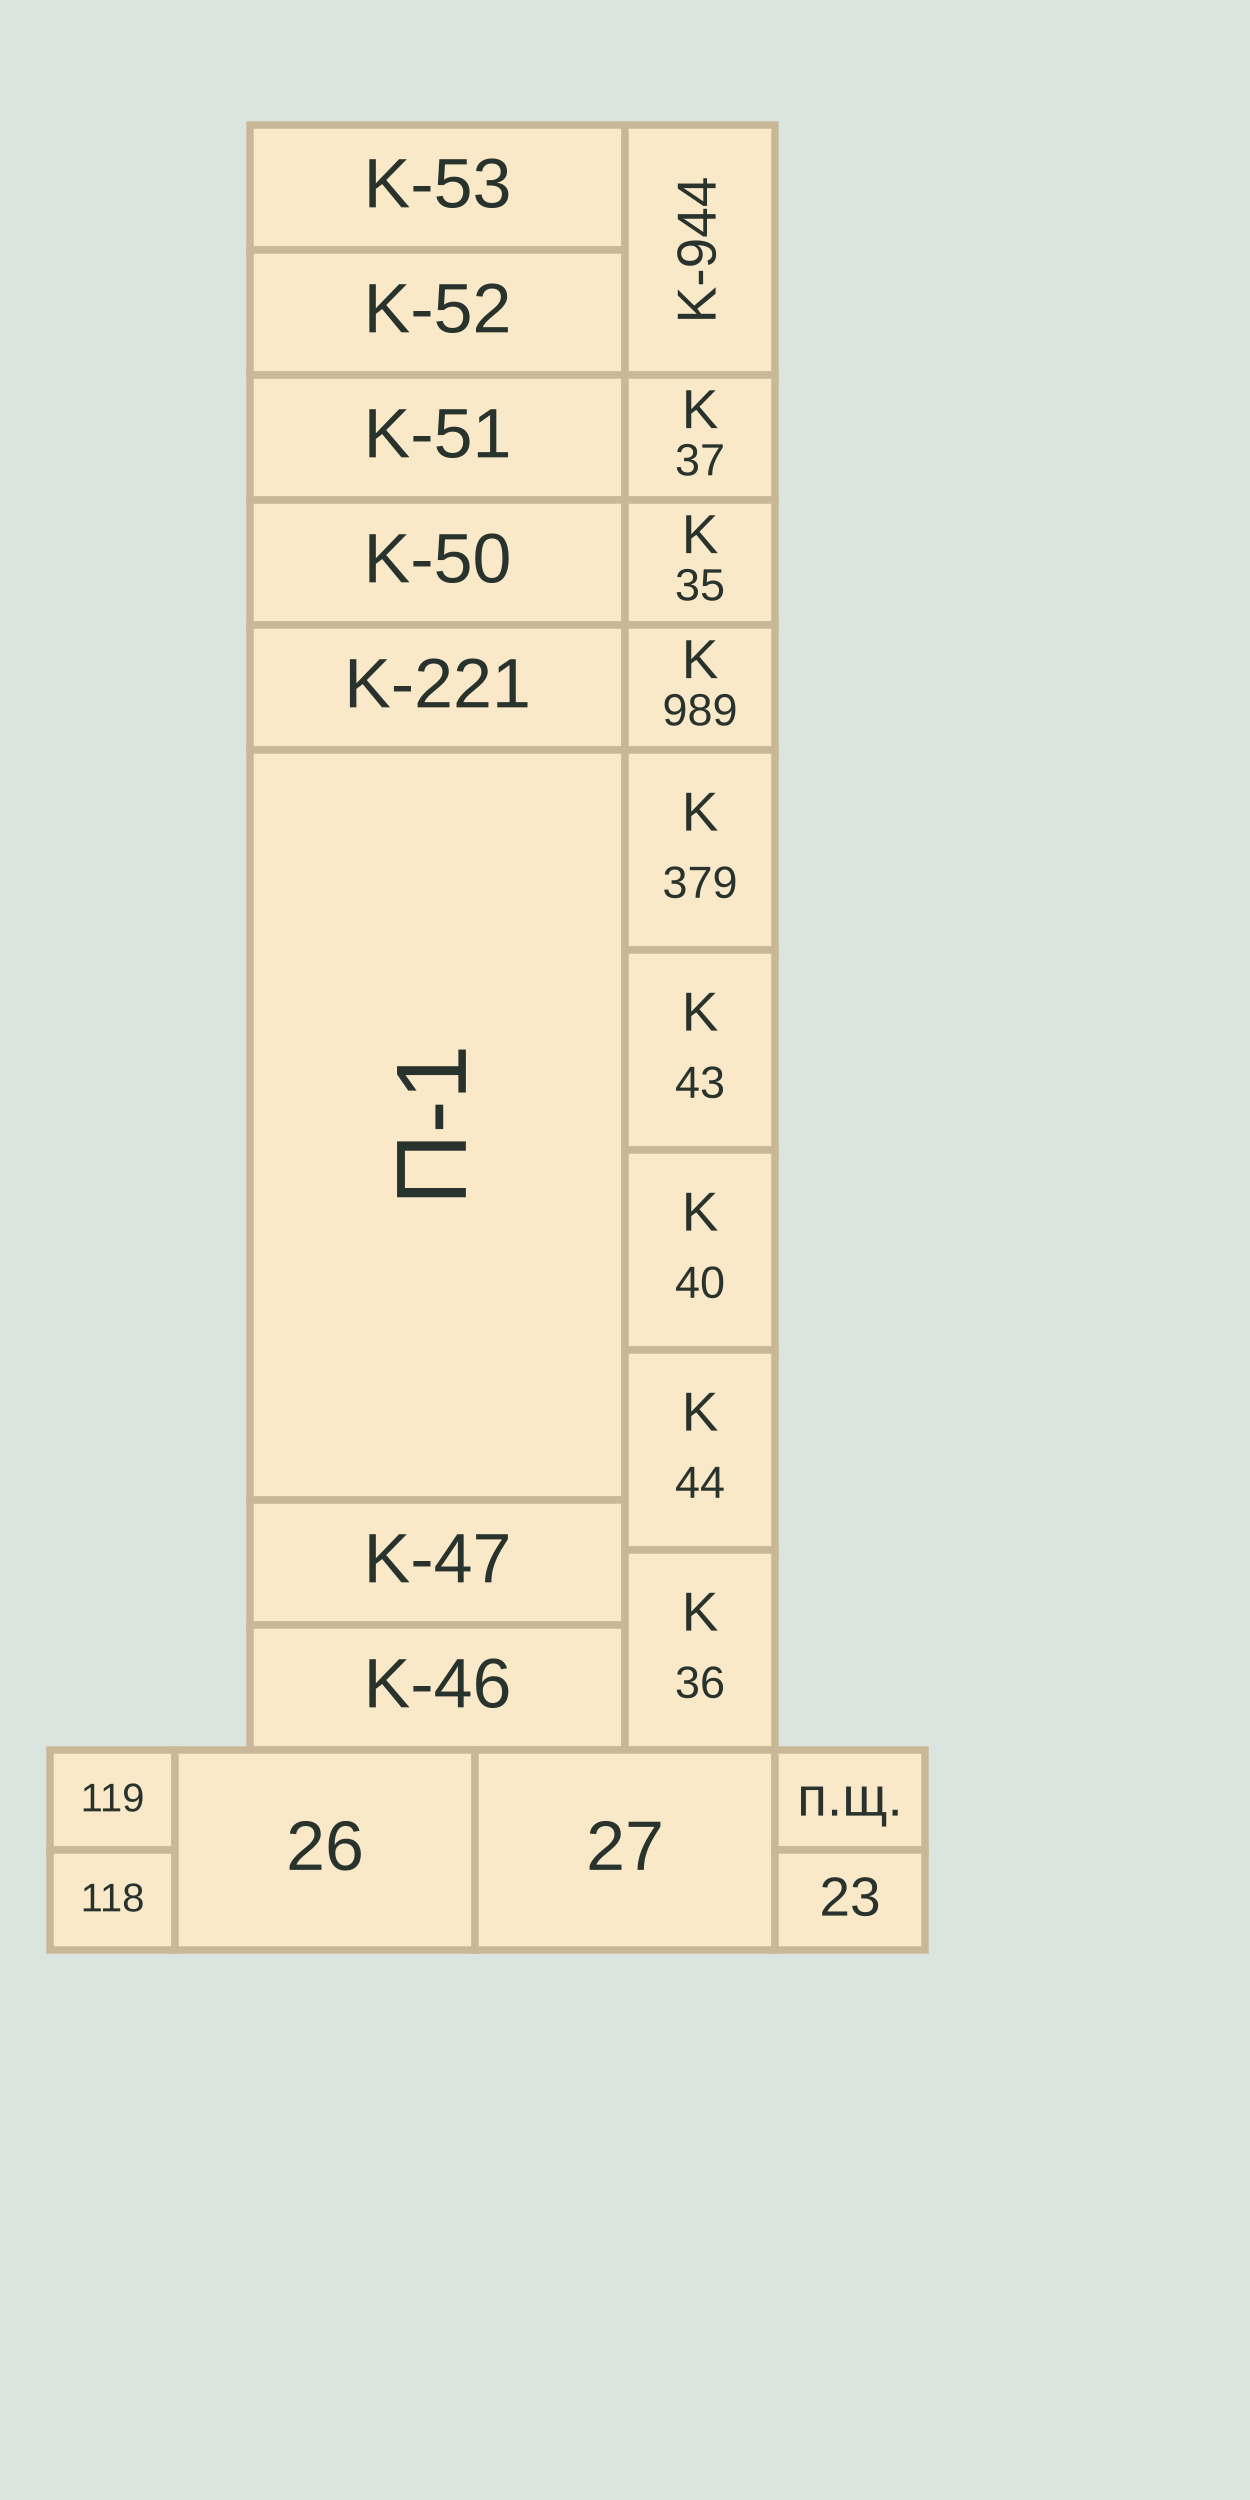
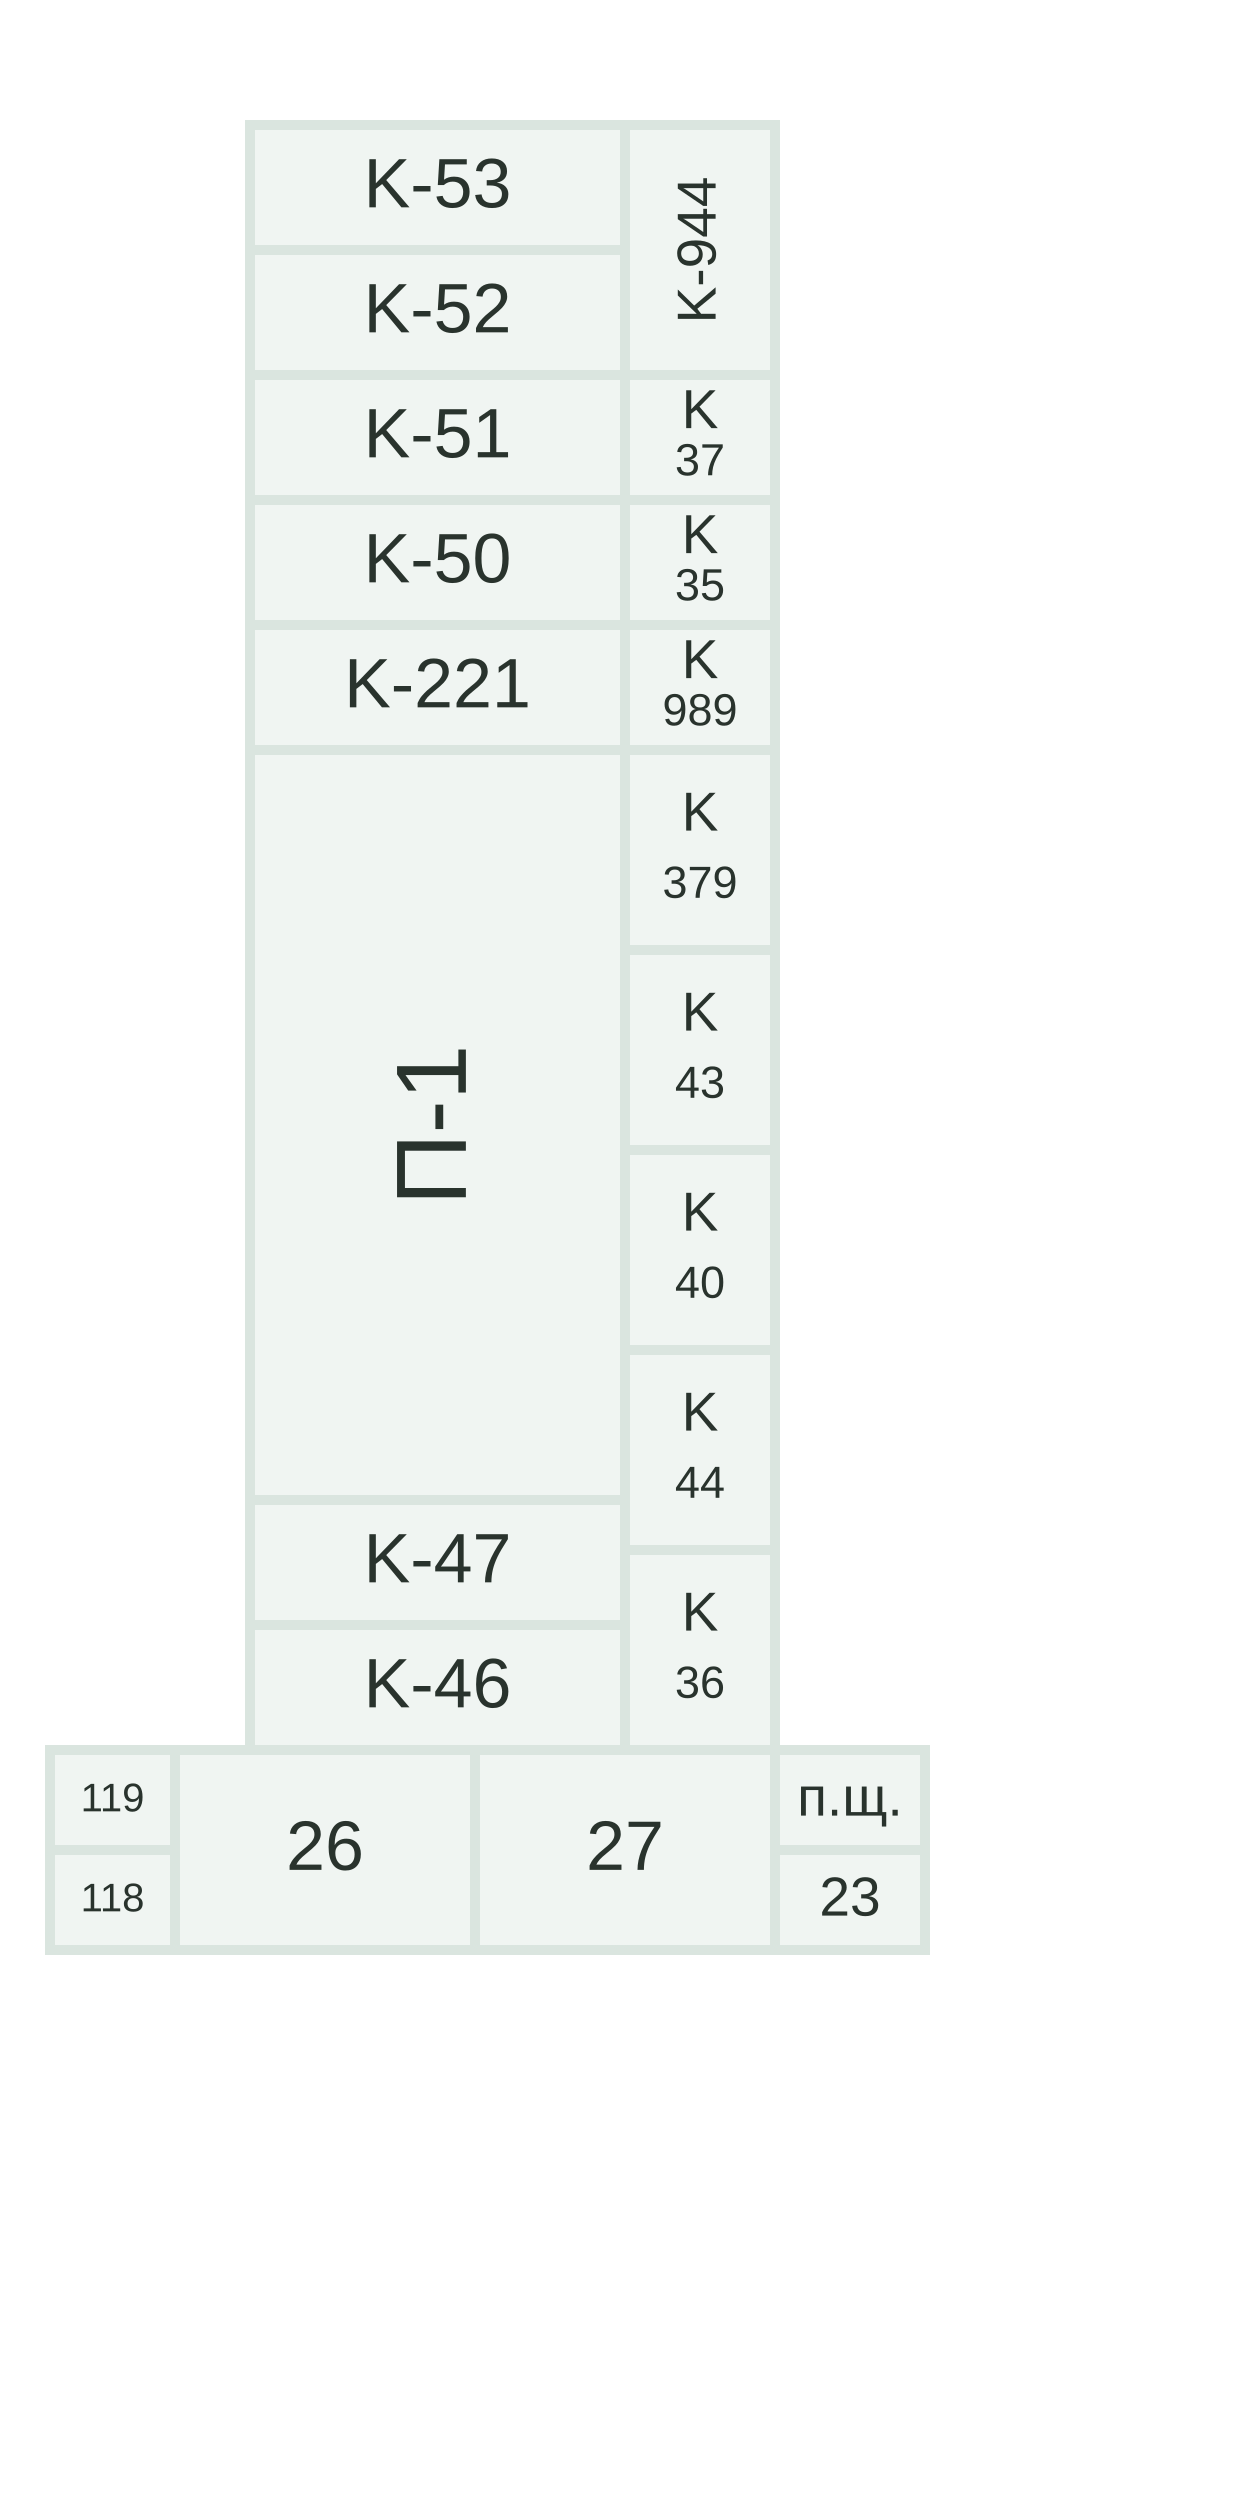
<svg xmlns="http://www.w3.org/2000/svg" width="250" height="500" viewBox="0 0 250 500" fill="none" font-family="Arial, sans-serif">
-   <rect width="250" height="500" fill="#DAE5DF" />
-   <g stroke="#c8b898" stroke-width="1.5">
-     <rect x="50" y="25" width="75" height="25" fill="#FAE9C8" />
-     <rect x="50" y="50" width="75" height="25" fill="#FAE9C8" />
-     <rect x="50" y="75" width="75" height="25" fill="#FAE9C8" />
-     <rect x="50" y="100" width="75" height="25" fill="#FAE9C8" />
-     <rect x="50" y="125" width="75" height="25" fill="#FAE9C8" />
-     <rect x="50" y="150" width="75" height="150" fill="#FAE9C8" />
-     <rect x="50" y="300" width="75" height="25" fill="#FAE9C8" />
-     <rect x="50" y="325" width="75" height="25" fill="#FAE9C8" />
+   <g stroke="#DAE5DF" stroke-width="2">
+     <rect x="50" y="25" width="75" height="25" fill="rgb(240,245,242)" />
+     <rect x="50" y="50" width="75" height="25" fill="rgb(240,245,242)" />
+     <rect x="50" y="75" width="75" height="25" fill="rgb(240,245,242)" />
+     <rect x="50" y="100" width="75" height="25" fill="rgb(240,245,242)" />
+     <rect x="50" y="125" width="75" height="25" fill="rgb(240,245,242)" />
+     <rect x="50" y="150" width="75" height="150" fill="rgb(240,245,242)" />
+     <rect x="50" y="300" width="75" height="25" fill="rgb(240,245,242)" />
+     <rect x="50" y="325" width="75" height="25" fill="rgb(240,245,242)" />
  </g>
  <g fill="#29332D" text-anchor="middle" dominant-baseline="middle">
    <text x="87.5" y="37.5" font-size="14">K-53</text>
    <text x="87.5" y="62.5" font-size="14">K-52</text>
    <text x="87.5" y="87.5" font-size="14">K-51</text>
    <text x="87.5" y="112.5" font-size="14">K-50</text>
    <text x="87.5" y="137.5" font-size="14">K-221</text>
    <text x="87.5" y="225" font-size="20" transform="rotate(-90, 87.5, 225)">П-1</text>
    <text x="87.5" y="312.5" font-size="14">K-47</text>
    <text x="87.5" y="337.5" font-size="14">K-46</text>
  </g>
-   <g stroke="#c8b898" stroke-width="1.5">
-     <rect x="125" y="25" width="30" height="50" fill="#FAE9C8" />
-     <rect x="125" y="75" width="30" height="25" fill="#FAE9C8" />
-     <rect x="125" y="100" width="30" height="25" fill="#FAE9C8" />
-     <rect x="125" y="125" width="30" height="25" fill="#FAE9C8" />
-     <rect x="125" y="150" width="30" height="40" fill="#FAE9C8" />
-     <rect x="125" y="190" width="30" height="40" fill="#FAE9C8" />
-     <rect x="125" y="230" width="30" height="40" fill="#FAE9C8" />
-     <rect x="125" y="270" width="30" height="40" fill="#FAE9C8" />
-     <rect x="125" y="310" width="30" height="40" fill="#FAE9C8" />
+   <g stroke="#DAE5DF" stroke-width="2">
+     <rect x="125" y="25" width="30" height="50" fill="rgb(240,245,242)" />
+     <rect x="125" y="75" width="30" height="25" fill="rgb(240,245,242)" />
+     <rect x="125" y="100" width="30" height="25" fill="rgb(240,245,242)" />
+     <rect x="125" y="125" width="30" height="25" fill="rgb(240,245,242)" />
+     <rect x="125" y="150" width="30" height="40" fill="rgb(240,245,242)" />
+     <rect x="125" y="190" width="30" height="40" fill="rgb(240,245,242)" />
+     <rect x="125" y="230" width="30" height="40" fill="rgb(240,245,242)" />
+     <rect x="125" y="270" width="30" height="40" fill="rgb(240,245,242)" />
+     <rect x="125" y="310" width="30" height="40" fill="rgb(240,245,242)" />
  </g>
  <g fill="#29332D" text-anchor="middle" dominant-baseline="middle">
    <text x="140" y="50" font-size="11" transform="rotate(-90, 140, 50)">K-944</text>
    <text x="140" y="82.5" font-size="11">K</text>
    <text x="140" y="92.5" font-size="9">37</text>
    <text x="140" y="107.5" font-size="11">K</text>
    <text x="140" y="117.5" font-size="9">35</text>
    <text x="140" y="132.5" font-size="11">K</text>
    <text x="140" y="142.5" font-size="9">989</text>
    <text x="140" y="163" font-size="11">K</text>
    <text x="140" y="177" font-size="9">379</text>
    <text x="140" y="203" font-size="11">K</text>
    <text x="140" y="217" font-size="9">43</text>
    <text x="140" y="243" font-size="11">K</text>
    <text x="140" y="257" font-size="9">40</text>
    <text x="140" y="283" font-size="11">K</text>
    <text x="140" y="297" font-size="9">44</text>
    <text x="140" y="323" font-size="11">K</text>
    <text x="140" y="337" font-size="9">36</text>
  </g>
-   <g stroke="#c8b898" stroke-width="1.5">
-     <rect x="10" y="350" width="25" height="20" fill="#FAE9C8" />
-     <rect x="10" y="370" width="25" height="20" fill="#FAE9C8" />
-     <rect x="35" y="350" width="60" height="40" fill="#FAE9C8" />
-     <rect x="95" y="350" width="60" height="40" fill="#FAE9C8" />
-     <rect x="155" y="350" width="30" height="20" fill="#FAE9C8" />
-     <rect x="155" y="370" width="30" height="20" fill="#FAE9C8" />
+   <g stroke="#DAE5DF" stroke-width="2">
+     <rect x="10" y="350" width="25" height="20" fill="rgb(240,245,242)" />
+     <rect x="10" y="370" width="25" height="20" fill="rgb(240,245,242)" />
+     <rect x="35" y="350" width="60" height="40" fill="rgb(240,245,242)" />
+     <rect x="95" y="350" width="60" height="40" fill="rgb(240,245,242)" />
+     <rect x="155" y="350" width="30" height="20" fill="rgb(240,245,242)" />
+     <rect x="155" y="370" width="30" height="20" fill="rgb(240,245,242)" />
  </g>
  <g fill="#29332D" text-anchor="middle" dominant-baseline="middle">
    <text x="22.5" y="360" font-size="8">119</text>
    <text x="22.5" y="380" font-size="8">118</text>
    <text x="65" y="370" font-size="14">26</text>
    <text x="125" y="370" font-size="14">27</text>
    <text x="170" y="360" font-size="11">п.щ.</text>
    <text x="170" y="380" font-size="11">23</text>
  </g>
</svg>
